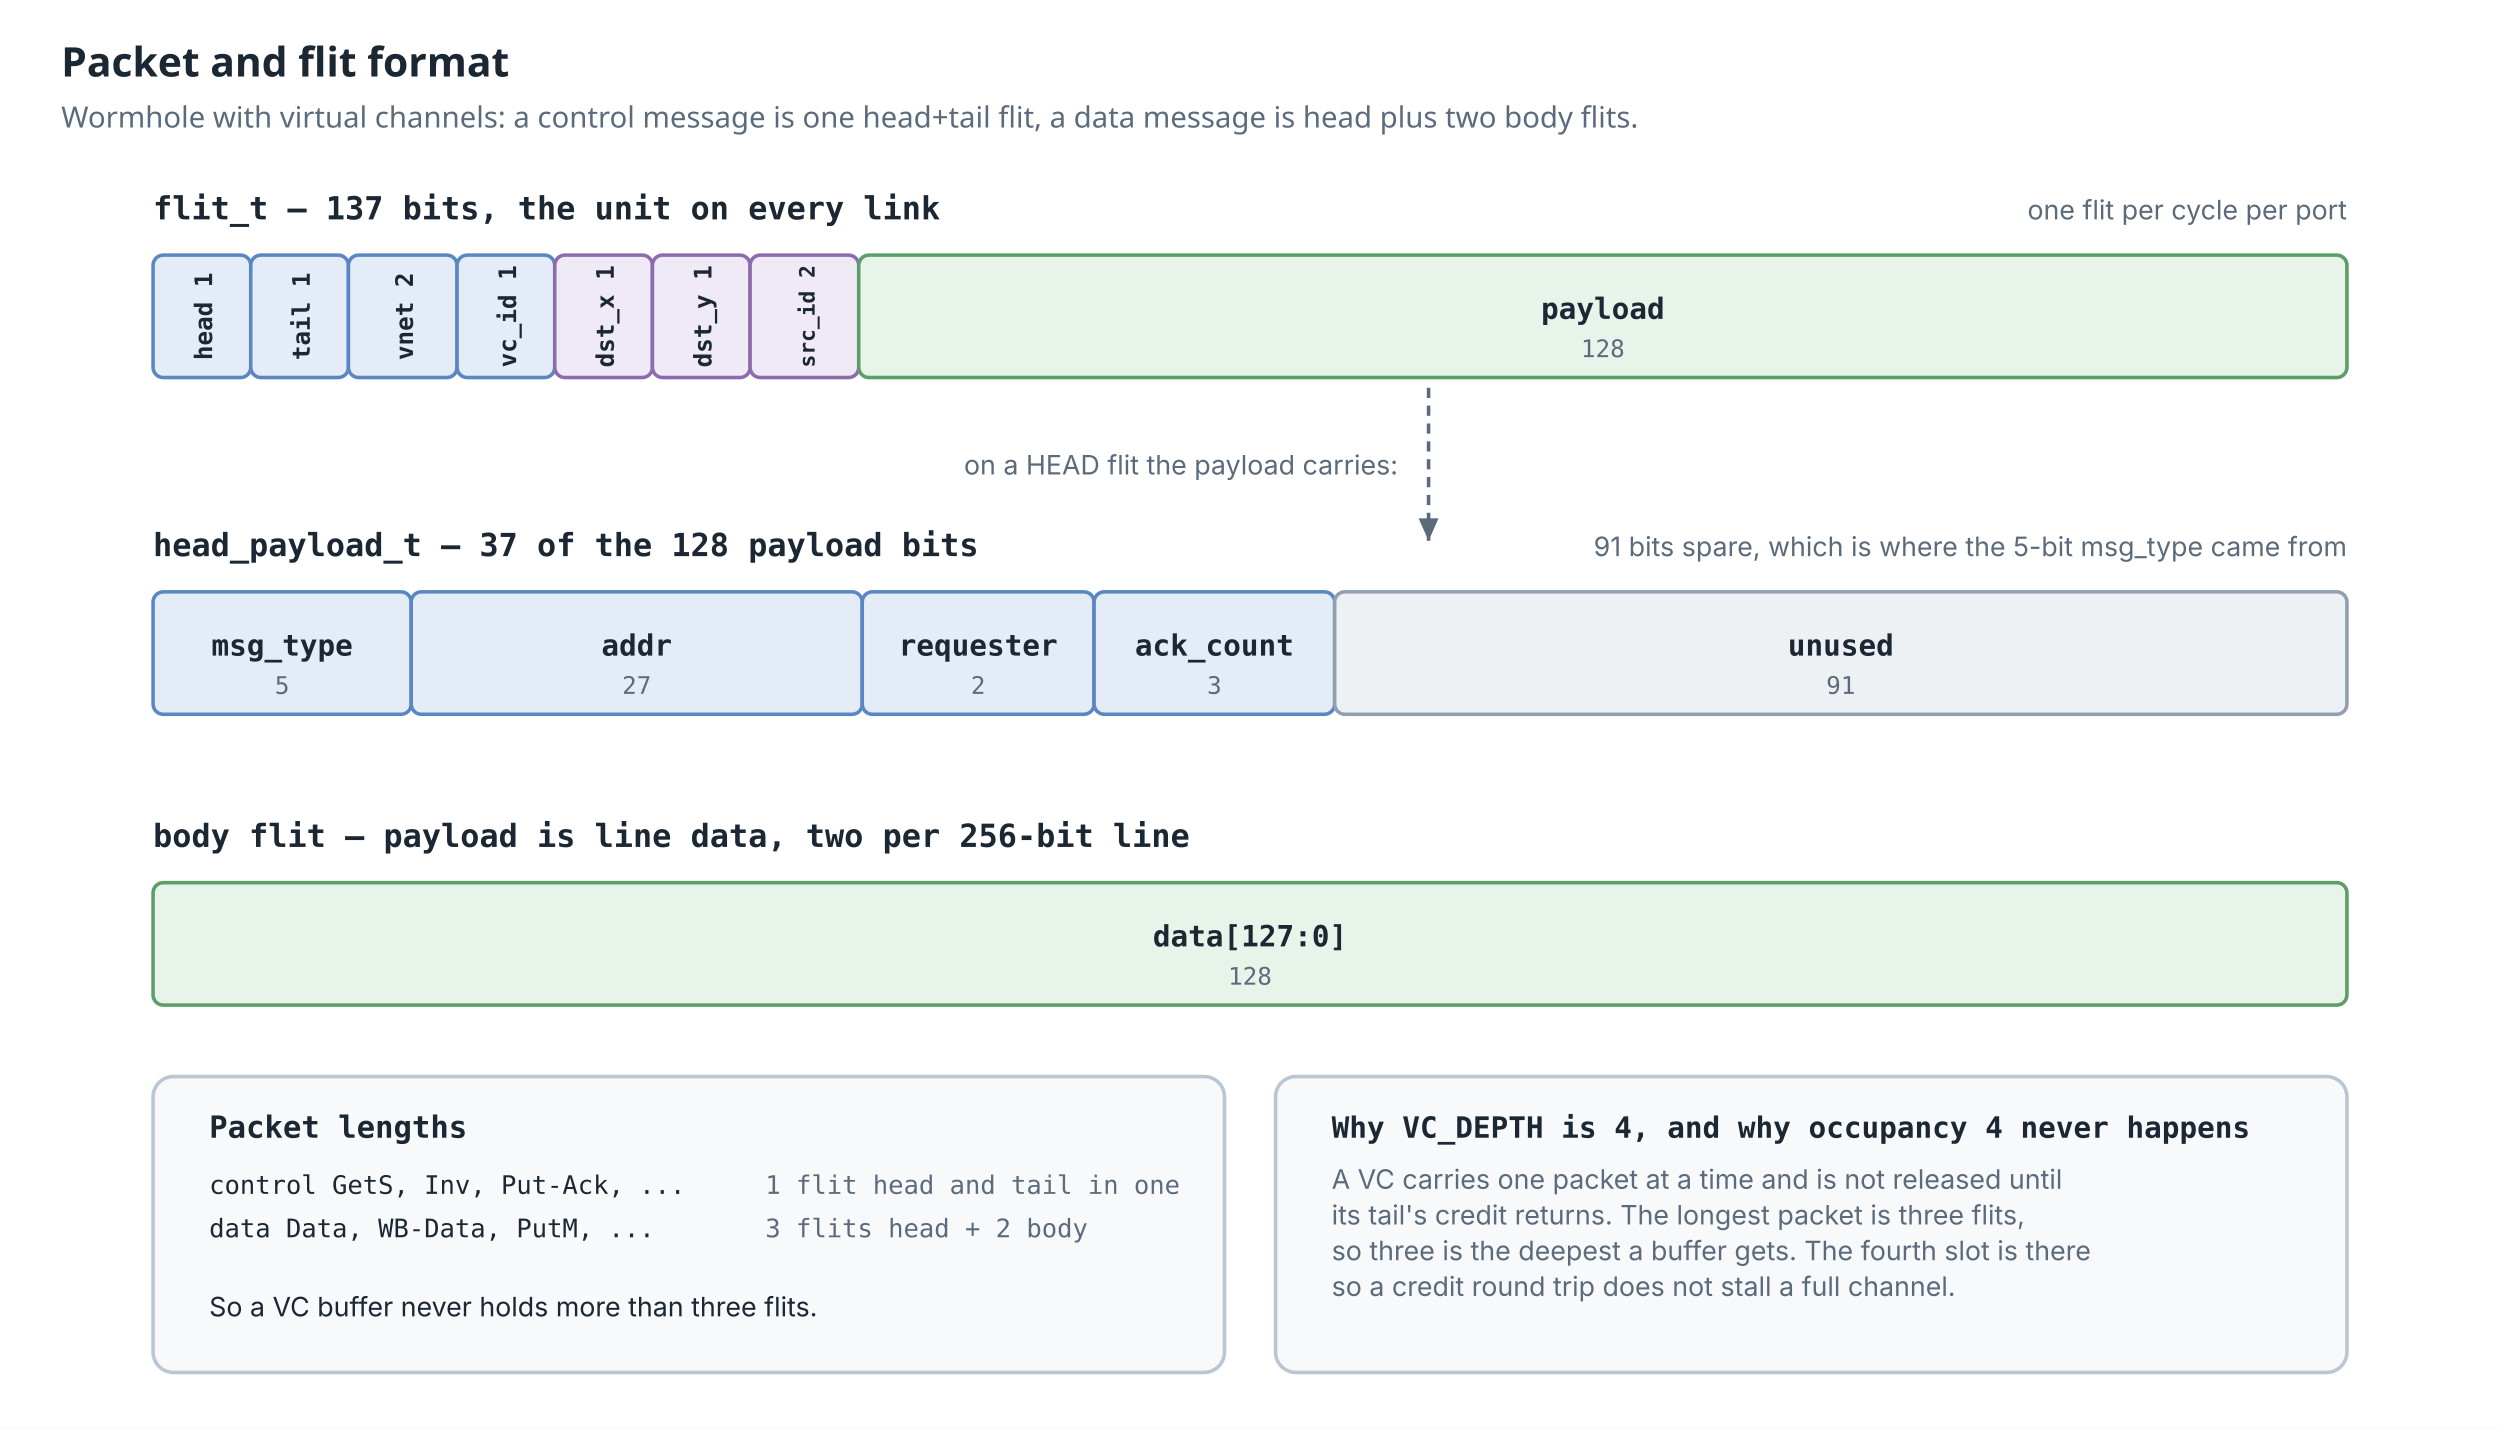
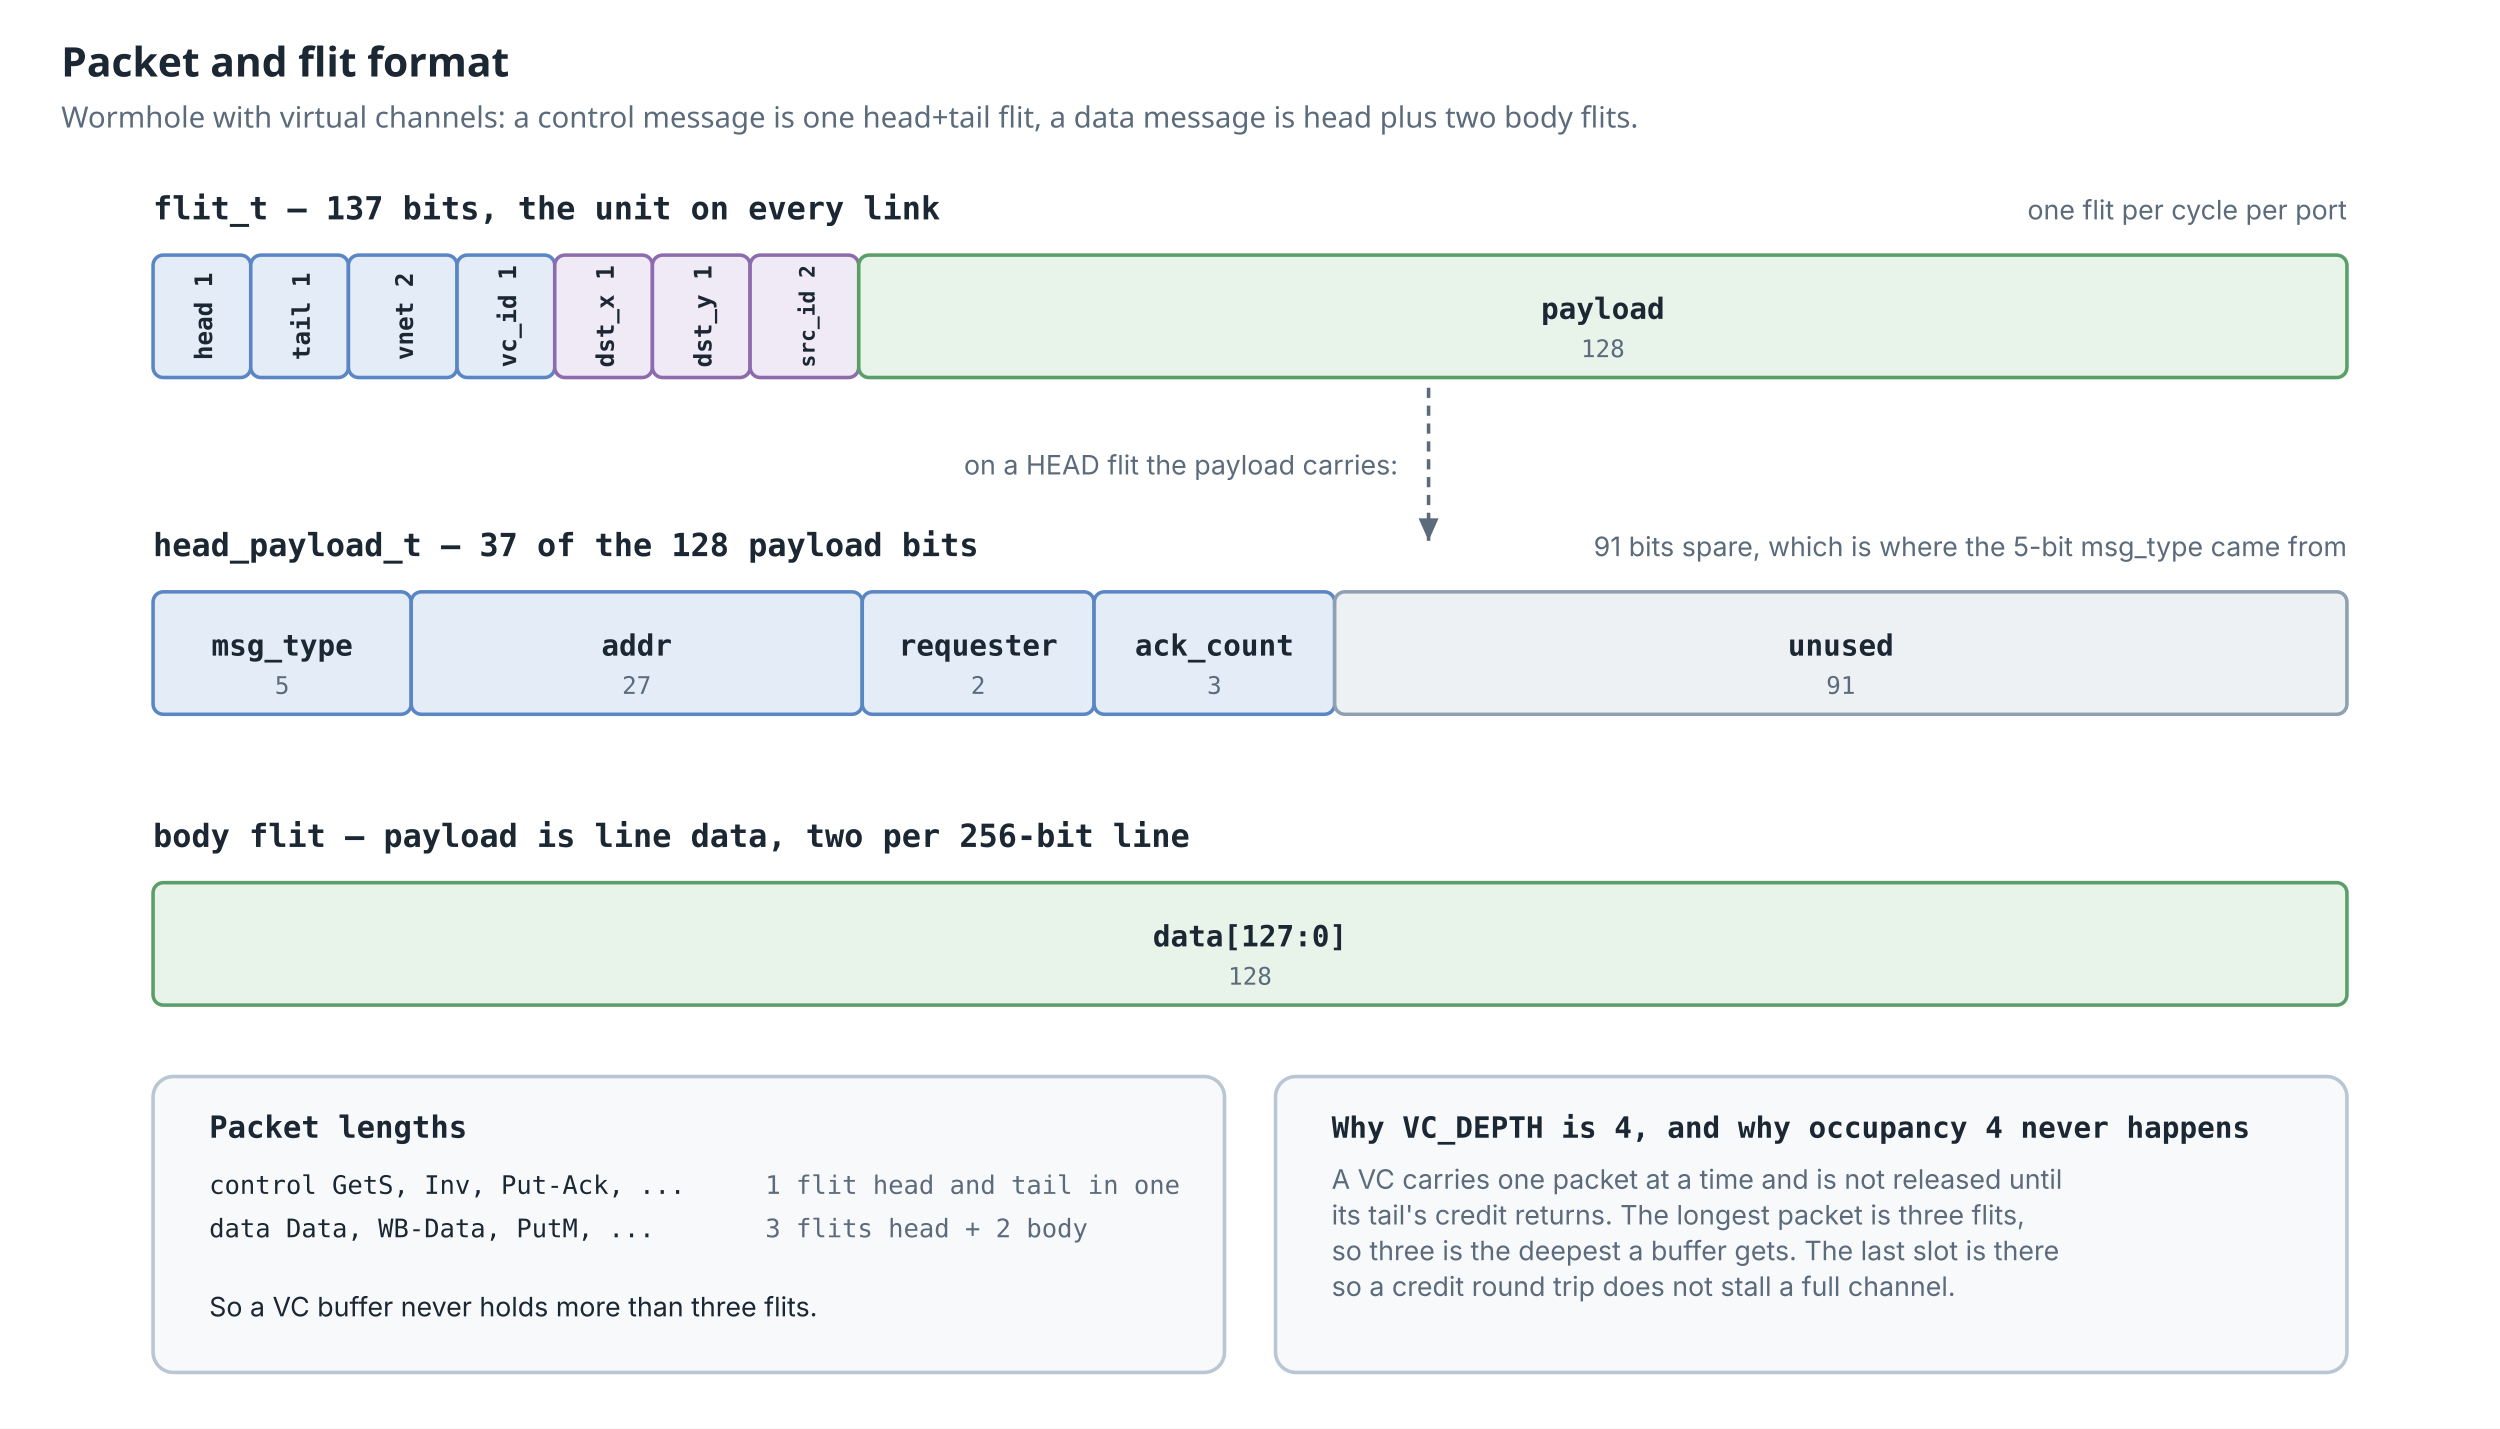
<svg xmlns="http://www.w3.org/2000/svg" width="980" height="560" viewBox="0 0 980 560" role="img" aria-label="Packet and flit format">
  <defs>
    <marker id="a5b6b7c" viewBox="0 0 10 10" refX="9" refY="5" markerWidth="7" markerHeight="7" orient="auto-start-reverse">
      <path d="M0,1 L9,5 L0,9 z" fill="#5b6b7c" />
    </marker>
  </defs>
  <rect width="980" height="560" fill="#ffffff" />
  <text x="24" y="30" font-family="system-ui, sans-serif" font-size="16" font-weight="650" fill="#1b2733">Packet and flit format</text>
  <text x="24" y="50" font-family="system-ui, sans-serif" font-size="11.5" fill="#5b6b7c">Wormhole with virtual channels: a control message is one head+tail flit, a data message is head plus two body flits.</text>
  <text x="60" y="86" font-family="ui-monospace, SFMono-Regular, Menlo, monospace" font-size="12.5" font-weight="650" text-anchor="start" fill="#1b2733">flit_t  —  137 bits, the unit on every link</text>
  <text x="920" y="86" font-family="system-ui, -apple-system, Segoe UI, sans-serif" font-size="10.5" font-weight="normal" text-anchor="end" fill="#5b6b7c">one flit per cycle per port</text>
  <rect x="60" y="100" width="38.292" height="48" rx="4" fill="#e4ecf7" stroke="#5b86c4" stroke-width="1.4" />
  <g transform="translate(79.14599,124.0) rotate(-90)">
    <text x="0" y="4" font-family="ui-monospace, SFMono-Regular, Menlo, monospace" font-size="9.5" font-weight="600" text-anchor="middle" fill="#1b2733">head 1</text>
  </g>
  <rect x="98.292" y="100" width="38.292" height="48" rx="4" fill="#e4ecf7" stroke="#5b86c4" stroke-width="1.4" />
  <g transform="translate(117.438,124.0) rotate(-90)">
    <text x="0" y="4" font-family="ui-monospace, SFMono-Regular, Menlo, monospace" font-size="9.5" font-weight="600" text-anchor="middle" fill="#1b2733">tail 1</text>
  </g>
  <rect x="136.584" y="100" width="42.584" height="48" rx="4" fill="#e4ecf7" stroke="#5b86c4" stroke-width="1.4" />
  <g transform="translate(157.8759,124.0) rotate(-90)">
    <text x="0" y="4" font-family="ui-monospace, SFMono-Regular, Menlo, monospace" font-size="9.5" font-weight="600" text-anchor="middle" fill="#1b2733">vnet 2</text>
  </g>
  <rect x="179.168" y="100" width="38.292" height="48" rx="4" fill="#e4ecf7" stroke="#5b86c4" stroke-width="1.4" />
  <g transform="translate(198.3139,124.0) rotate(-90)">
    <text x="0" y="4" font-family="ui-monospace, SFMono-Regular, Menlo, monospace" font-size="9.5" font-weight="600" text-anchor="middle" fill="#1b2733">vc_id 1</text>
  </g>
  <rect x="217.46" y="100" width="38.292" height="48" rx="4" fill="#f0e9f6" stroke="#8d6cae" stroke-width="1.4" />
  <g transform="translate(236.6058,124.0) rotate(-90)">
    <text x="0" y="4" font-family="ui-monospace, SFMono-Regular, Menlo, monospace" font-size="9.5" font-weight="600" text-anchor="middle" fill="#1b2733">dst_x 1</text>
  </g>
  <rect x="255.752" y="100" width="38.292" height="48" rx="4" fill="#f0e9f6" stroke="#8d6cae" stroke-width="1.4" />
  <g transform="translate(274.8978,124.0) rotate(-90)">
    <text x="0" y="4" font-family="ui-monospace, SFMono-Regular, Menlo, monospace" font-size="9.5" font-weight="600" text-anchor="middle" fill="#1b2733">dst_y 1</text>
  </g>
  <rect x="294.044" y="100" width="42.584" height="48" rx="4" fill="#f0e9f6" stroke="#8d6cae" stroke-width="1.4" />
  <g transform="translate(315.3358,124.0) rotate(-90)">
    <text x="0" y="4" font-family="ui-monospace, SFMono-Regular, Menlo, monospace" font-size="8.333" font-weight="600" text-anchor="middle" fill="#1b2733">src_id 2</text>
  </g>
  <rect x="336.628" y="100" width="583.372" height="48" rx="4" fill="#e8f3ea" stroke="#5a9e68" stroke-width="1.4" />
  <text x="628.314" y="125.0" font-family="ui-monospace, SFMono-Regular, Menlo, monospace" font-size="11.5" font-weight="600" text-anchor="middle" fill="#1b2733">payload</text>
  <text x="628.314" y="140.0" font-family="ui-monospace, SFMono-Regular, Menlo, monospace" font-size="9.5" font-weight="normal" text-anchor="middle" fill="#5b6b7c">128</text>
  <path d="M 560,152 L 560,212" fill="none" stroke="#5b6b7c" stroke-width="1.4" stroke-dasharray="4 3" marker-end="url(#a5b6b7c)" />
  <text x="548" y="186" font-family="system-ui, -apple-system, Segoe UI, sans-serif" font-size="10.5" font-weight="normal" text-anchor="end" fill="#5b6b7c">on a HEAD flit the payload carries:</text>
  <text x="60" y="218" font-family="ui-monospace, SFMono-Regular, Menlo, monospace" font-size="12.5" font-weight="650" text-anchor="start" fill="#1b2733">head_payload_t  —  37 of the 128 payload bits</text>
  <text x="920" y="218" font-family="system-ui, -apple-system, Segoe UI, sans-serif" font-size="10.5" font-weight="normal" text-anchor="end" fill="#5b6b7c">91 bits spare, which is where the 5-bit msg_type came from</text>
  <rect x="60" y="232" width="101.188" height="48" rx="4" fill="#e4ecf7" stroke="#5b86c4" stroke-width="1.4" />
  <text x="110.594" y="257.0" font-family="ui-monospace, SFMono-Regular, Menlo, monospace" font-size="11.5" font-weight="600" text-anchor="middle" fill="#1b2733">msg_type</text>
  <text x="110.594" y="272.0" font-family="ui-monospace, SFMono-Regular, Menlo, monospace" font-size="9.5" font-weight="normal" text-anchor="middle" fill="#5b6b7c">5</text>
  <rect x="161.188" y="232" width="176.812" height="48" rx="4" fill="#e4ecf7" stroke="#5b86c4" stroke-width="1.4" />
  <text x="249.594" y="257.0" font-family="ui-monospace, SFMono-Regular, Menlo, monospace" font-size="11.5" font-weight="600" text-anchor="middle" fill="#1b2733">addr</text>
  <text x="249.594" y="272.0" font-family="ui-monospace, SFMono-Regular, Menlo, monospace" font-size="9.5" font-weight="normal" text-anchor="middle" fill="#5b6b7c">27</text>
  <rect x="338.0" y="232" width="90.875" height="48" rx="4" fill="#e4ecf7" stroke="#5b86c4" stroke-width="1.4" />
  <text x="383.438" y="257.0" font-family="ui-monospace, SFMono-Regular, Menlo, monospace" font-size="11.5" font-weight="600" text-anchor="middle" fill="#1b2733">requester</text>
  <text x="383.438" y="272.0" font-family="ui-monospace, SFMono-Regular, Menlo, monospace" font-size="9.5" font-weight="normal" text-anchor="middle" fill="#5b6b7c">2</text>
  <rect x="428.875" y="232" width="94.312" height="48" rx="4" fill="#e4ecf7" stroke="#5b86c4" stroke-width="1.4" />
  <text x="476.031" y="257.0" font-family="ui-monospace, SFMono-Regular, Menlo, monospace" font-size="11.5" font-weight="600" text-anchor="middle" fill="#1b2733">ack_count</text>
  <text x="476.031" y="272.0" font-family="ui-monospace, SFMono-Regular, Menlo, monospace" font-size="9.5" font-weight="normal" text-anchor="middle" fill="#5b6b7c">3</text>
  <rect x="523.188" y="232" width="396.812" height="48" rx="4" fill="#eef1f4" stroke="#8fa0b0" stroke-width="1.4" />
  <text x="721.594" y="257.0" font-family="ui-monospace, SFMono-Regular, Menlo, monospace" font-size="11.5" font-weight="600" text-anchor="middle" fill="#1b2733">unused</text>
  <text x="721.594" y="272.0" font-family="ui-monospace, SFMono-Regular, Menlo, monospace" font-size="9.5" font-weight="normal" text-anchor="middle" fill="#5b6b7c">91</text>
  <text x="60" y="332" font-family="ui-monospace, SFMono-Regular, Menlo, monospace" font-size="12.5" font-weight="650" text-anchor="start" fill="#1b2733">body flit  —  payload is line data, two per 256-bit line</text>
  <rect x="60" y="346" width="860.0" height="48" rx="4" fill="#e8f3ea" stroke="#5a9e68" stroke-width="1.4" />
  <text x="490.0" y="371.0" font-family="ui-monospace, SFMono-Regular, Menlo, monospace" font-size="11.5" font-weight="600" text-anchor="middle" fill="#1b2733">data[127:0]</text>
  <text x="490.0" y="386.0" font-family="ui-monospace, SFMono-Regular, Menlo, monospace" font-size="9.5" font-weight="normal" text-anchor="middle" fill="#5b6b7c">128</text>
  <rect x="60" y="422" width="420" height="116" rx="8" fill="#f7f9fb" stroke="#b9c6d3" stroke-width="1.4" />
  <text x="82" y="446" font-family="ui-monospace, SFMono-Regular, Menlo, monospace" font-size="12" font-weight="650" text-anchor="start" fill="#1b2733">Packet lengths</text>
  <text x="82" y="468" font-family="ui-monospace, SFMono-Regular, Menlo, monospace" font-size="10" font-weight="normal" text-anchor="start" fill="#1b2733">control  GetS, Inv, Put-Ack, ...</text>
  <text x="300" y="468" font-family="ui-monospace, SFMono-Regular, Menlo, monospace" font-size="10" font-weight="normal" text-anchor="start" fill="#5b6b7c">1 flit   head and tail in one</text>
  <text x="82" y="485" font-family="ui-monospace, SFMono-Regular, Menlo, monospace" font-size="10" font-weight="normal" text-anchor="start" fill="#1b2733">data     Data, WB-Data, PutM, ...</text>
  <text x="300" y="485" font-family="ui-monospace, SFMono-Regular, Menlo, monospace" font-size="10" font-weight="normal" text-anchor="start" fill="#5b6b7c">3 flits  head + 2 body</text>
  <text x="82" y="516" font-family="system-ui, -apple-system, Segoe UI, sans-serif" font-size="10.5" font-weight="normal" text-anchor="start" fill="#1b2733">So a VC buffer never holds more than three flits.</text>
  <rect x="500" y="422" width="420" height="116" rx="8" fill="#f7f9fb" stroke="#b9c6d3" stroke-width="1.4" />
  <text x="522" y="446" font-family="ui-monospace, SFMono-Regular, Menlo, monospace" font-size="11.5" font-weight="650" text-anchor="start" fill="#1b2733">Why VC_DEPTH is 4, and why occupancy 4 never happens</text>
  <text x="522" y="466" font-family="system-ui, -apple-system, Segoe UI, sans-serif" font-size="10.5" font-weight="normal" text-anchor="start" fill="#5b6b7c">A VC carries one packet at a time and is not released until</text>
  <text x="522" y="480" font-family="system-ui, -apple-system, Segoe UI, sans-serif" font-size="10.5" font-weight="normal" text-anchor="start" fill="#5b6b7c">its tail's credit returns. The longest packet is three flits,</text>
-   <text x="522" y="494" font-family="system-ui, -apple-system, Segoe UI, sans-serif" font-size="10.5" font-weight="normal" text-anchor="start" fill="#5b6b7c">so three is the deepest a buffer gets. The fourth slot is there</text>
+   <text x="522" y="494" font-family="system-ui, -apple-system, Segoe UI, sans-serif" font-size="10.5" font-weight="normal" text-anchor="start" fill="#5b6b7c">so three is the deepest a buffer gets. The last slot is there</text>
  <text x="522" y="508" font-family="system-ui, -apple-system, Segoe UI, sans-serif" font-size="10.5" font-weight="normal" text-anchor="start" fill="#5b6b7c">so a credit round trip does not stall a full channel.</text>
</svg>
